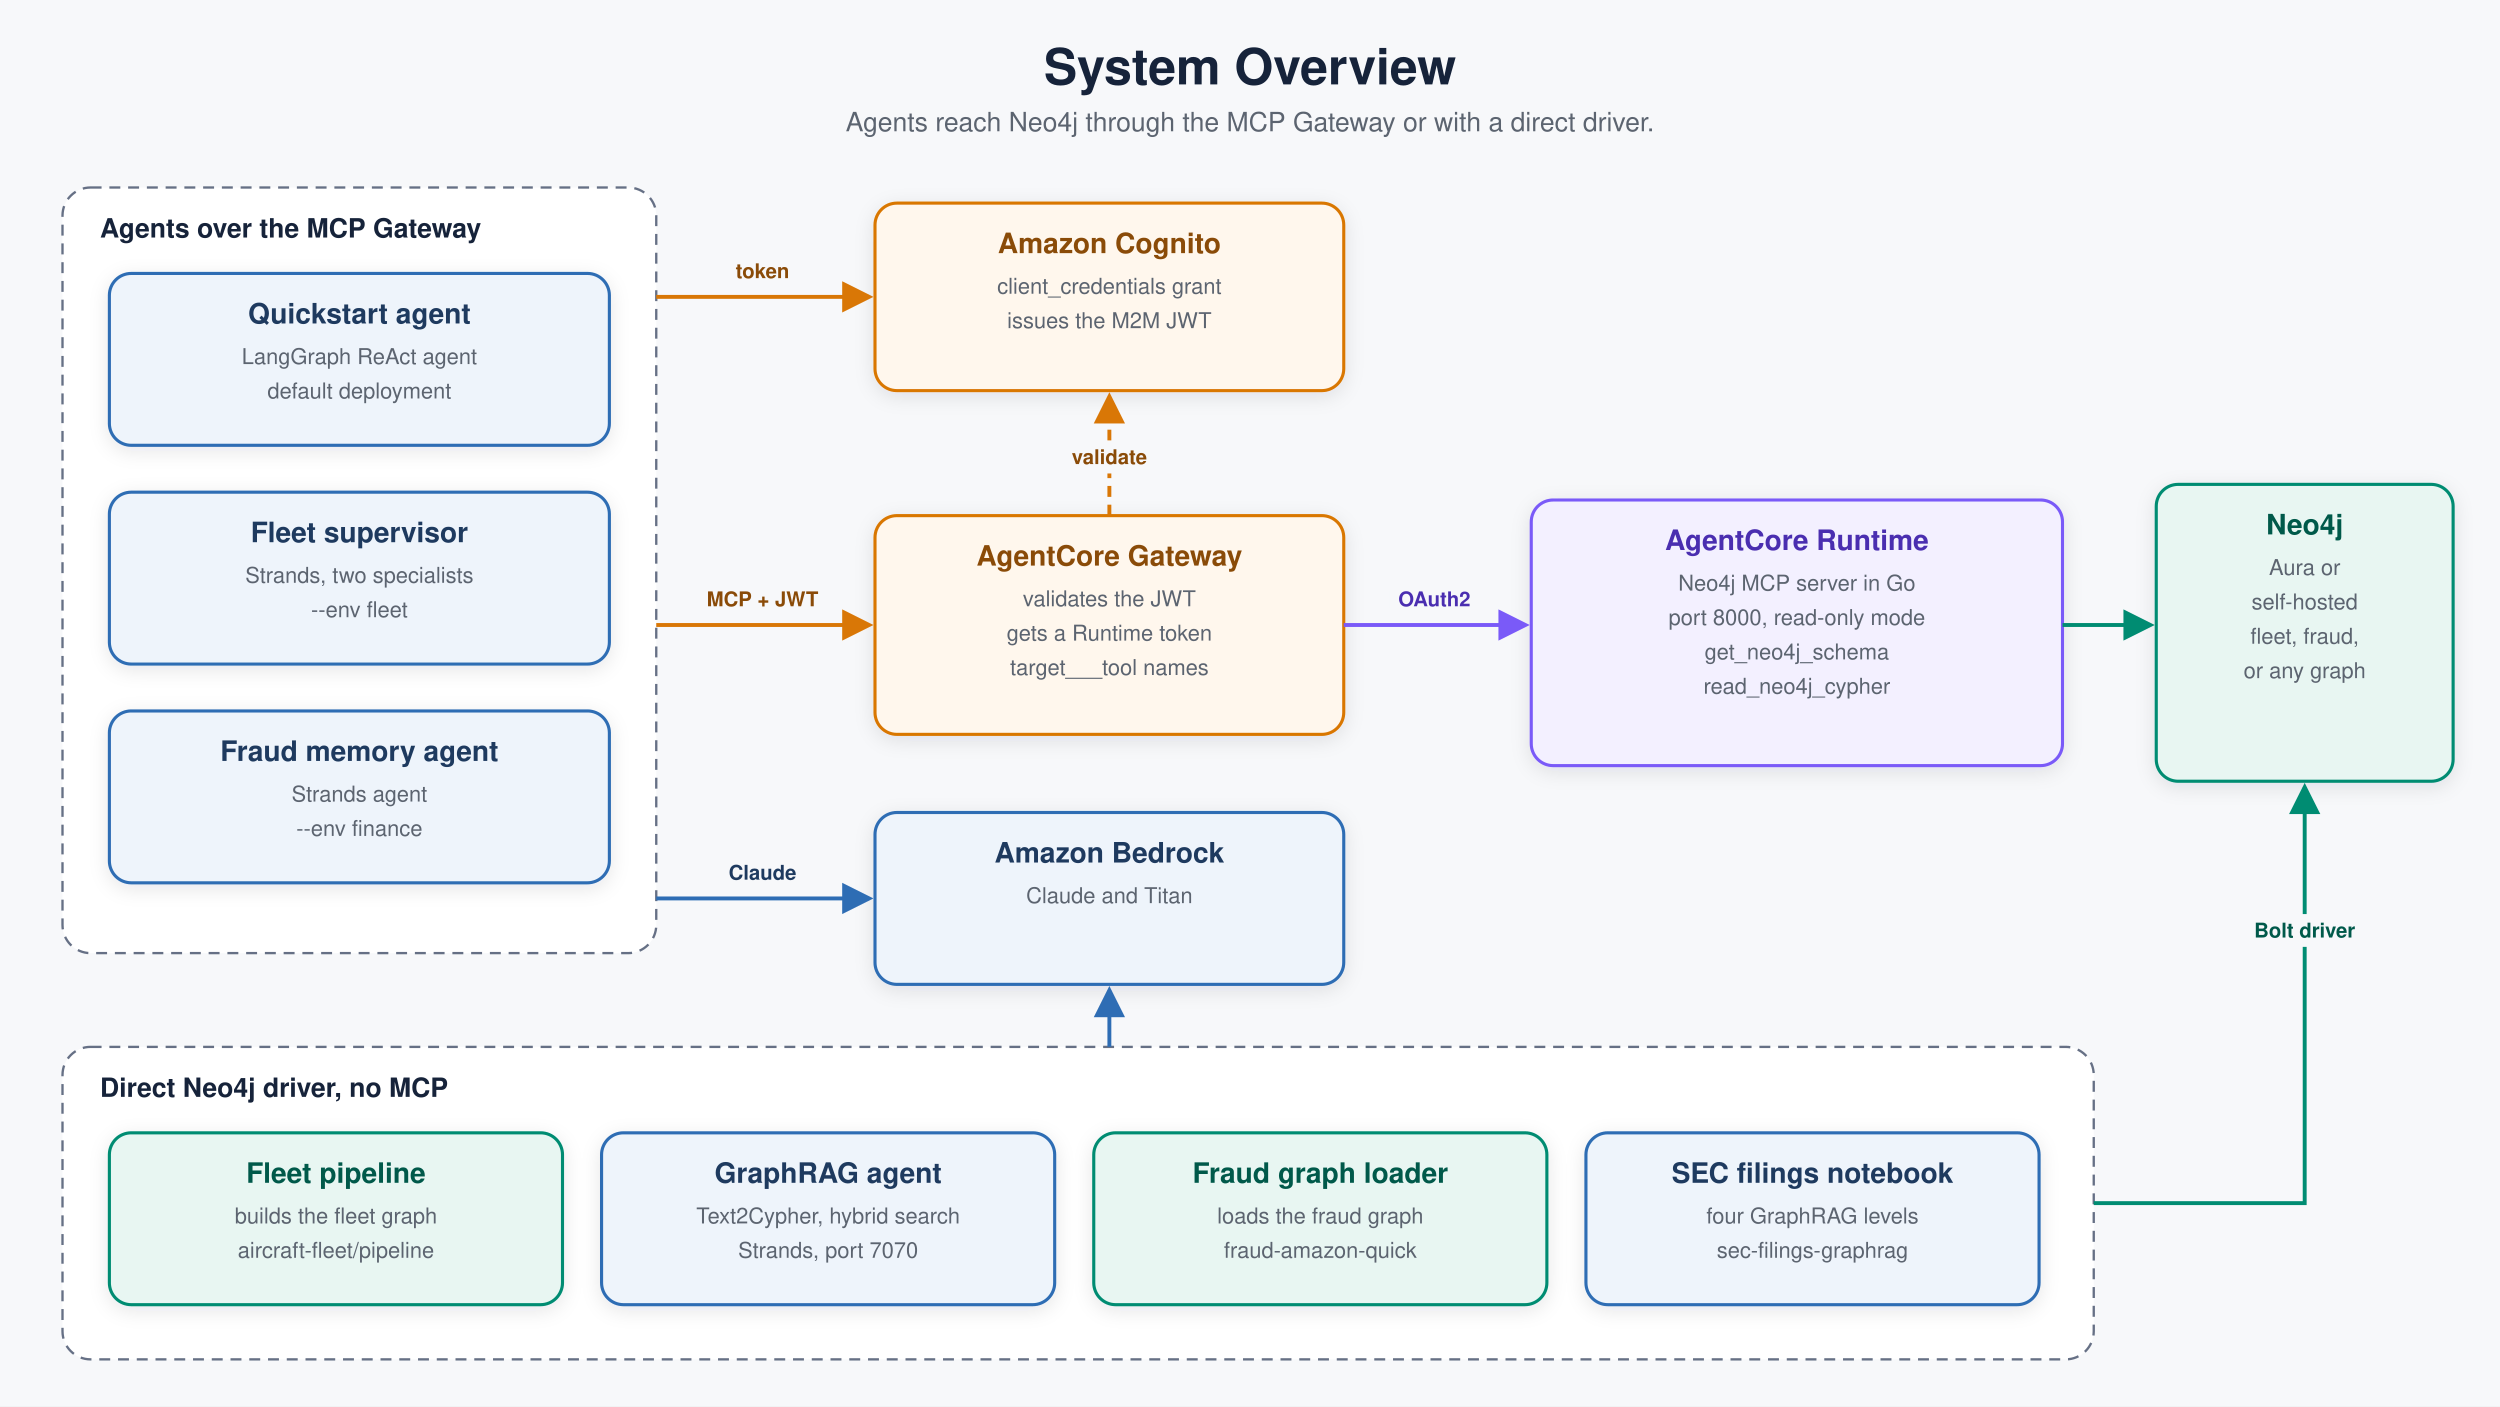
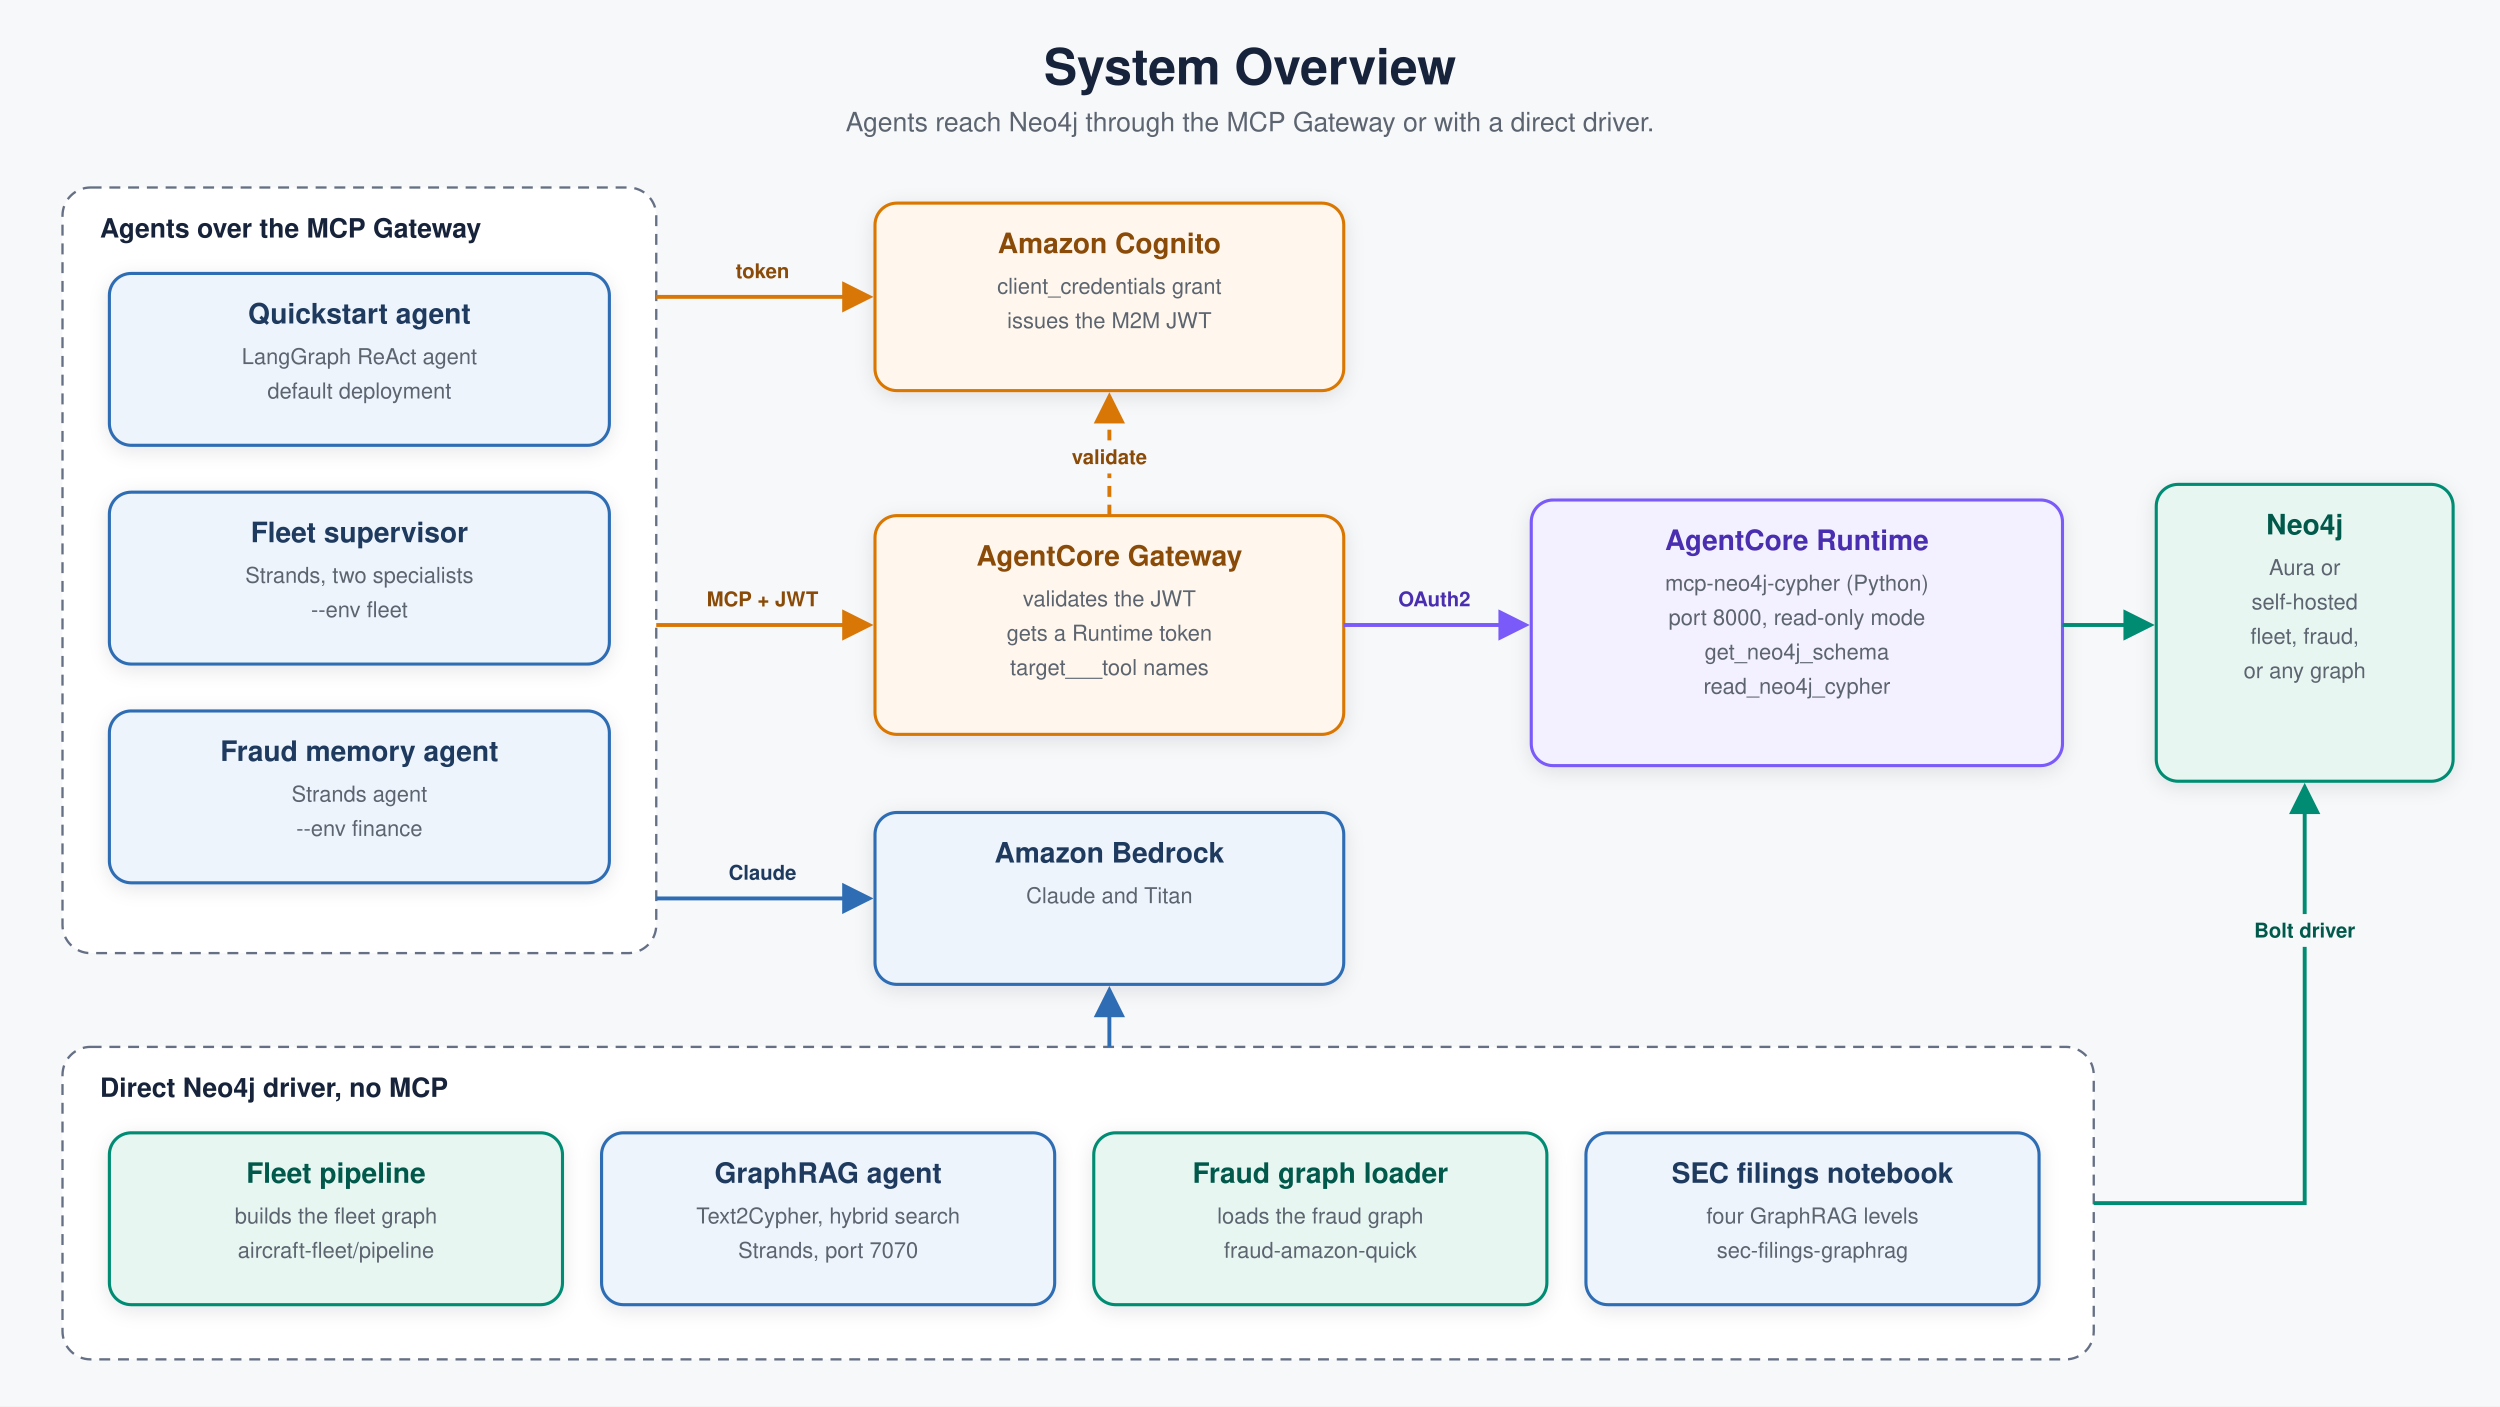
<svg xmlns="http://www.w3.org/2000/svg" width="1600" height="900" viewBox="0 0 1600 900" font-family="'Helvetica Neue', Helvetica, Arial, sans-serif">
  <defs>
    <filter id="shadow" x="-15%" y="-20%" width="130%" height="150%">
      <feDropShadow dx="0" dy="3" stdDeviation="6" flood-color="#101828" flood-opacity="0.10" />
    </filter>
    <marker id="a-blue" viewBox="0 0 10 10" refX="8.5" refY="5" markerWidth="8" markerHeight="8" orient="auto-start-reverse">
      <path d="M0,0 L10,5 L0,10 Z" fill="#2E6DB4" />
    </marker>
    <marker id="a-teal" viewBox="0 0 10 10" refX="8.5" refY="5" markerWidth="8" markerHeight="8" orient="auto-start-reverse">
      <path d="M0,0 L10,5 L0,10 Z" fill="#008C72" />
    </marker>
    <marker id="a-orange" viewBox="0 0 10 10" refX="8.5" refY="5" markerWidth="8" markerHeight="8" orient="auto-start-reverse">
      <path d="M0,0 L10,5 L0,10 Z" fill="#D97706" />
    </marker>
    <marker id="a-purple" viewBox="0 0 10 10" refX="8.5" refY="5" markerWidth="8" markerHeight="8" orient="auto-start-reverse">
      <path d="M0,0 L10,5 L0,10 Z" fill="#7A5AF8" />
    </marker>
    <marker id="a-pink" viewBox="0 0 10 10" refX="8.5" refY="5" markerWidth="8" markerHeight="8" orient="auto-start-reverse">
      <path d="M0,0 L10,5 L0,10 Z" fill="#C11574" />
    </marker>
    <marker id="a-slate" viewBox="0 0 10 10" refX="8.5" refY="5" markerWidth="8" markerHeight="8" orient="auto-start-reverse">
      <path d="M0,0 L10,5 L0,10 Z" fill="#667085" />
    </marker>
  </defs>
  <rect width="1600" height="900" fill="#F7F8FA" />
  <text x="800" y="54" text-anchor="middle" font-size="32" font-weight="700" fill="#16233A">System Overview</text>
  <text x="800" y="84" text-anchor="middle" font-size="17" fill="#5C6470">Agents reach Neo4j through the MCP Gateway or with a direct driver.</text>
  <rect x="40" y="120" width="380" height="490" rx="18" fill="#FFFFFF" stroke="#667085" stroke-width="1.5" stroke-dasharray="7 5" />
  <text x="64" y="152" font-size="17" font-weight="700" fill="#16233A" text-anchor="start">Agents over the MCP Gateway</text>
  <rect x="70" y="175" width="320" height="110" rx="14" fill="#EEF4FB" stroke="#2E6DB4" stroke-width="2" filter="url(#shadow)" />
  <text x="230.0" y="207" font-size="18" font-weight="700" fill="#1E3A5F" text-anchor="middle">Quickstart agent</text>
  <text x="230.0" y="233" font-size="14" font-weight="400" fill="#5C6470" text-anchor="middle">LangGraph ReAct agent</text>
  <text x="230.0" y="255" font-size="14" font-weight="400" fill="#5C6470" text-anchor="middle">default deployment</text>
  <rect x="70" y="315" width="320" height="110" rx="14" fill="#EEF4FB" stroke="#2E6DB4" stroke-width="2" filter="url(#shadow)" />
  <text x="230.0" y="347" font-size="18" font-weight="700" fill="#1E3A5F" text-anchor="middle">Fleet supervisor</text>
  <text x="230.0" y="373" font-size="14" font-weight="400" fill="#5C6470" text-anchor="middle">Strands, two specialists</text>
  <text x="230.0" y="395" font-size="14" font-weight="400" fill="#5C6470" text-anchor="middle">--env fleet</text>
  <rect x="70" y="455" width="320" height="110" rx="14" fill="#EEF4FB" stroke="#2E6DB4" stroke-width="2" filter="url(#shadow)" />
  <text x="230.0" y="487" font-size="18" font-weight="700" fill="#1E3A5F" text-anchor="middle">Fraud memory agent</text>
  <text x="230.0" y="513" font-size="14" font-weight="400" fill="#5C6470" text-anchor="middle">Strands agent</text>
  <text x="230.0" y="535" font-size="14" font-weight="400" fill="#5C6470" text-anchor="middle">--env finance</text>
  <rect x="560" y="130" width="300" height="120" rx="14" fill="#FFF7ED" stroke="#D97706" stroke-width="2" filter="url(#shadow)" />
  <text x="710.0" y="162" font-size="18" font-weight="700" fill="#8A4B08" text-anchor="middle">Amazon Cognito</text>
  <text x="710.0" y="188" font-size="14" font-weight="400" fill="#5C6470" text-anchor="middle">client_credentials grant</text>
  <text x="710.0" y="210" font-size="14" font-weight="400" fill="#5C6470" text-anchor="middle">issues the M2M JWT</text>
  <rect x="560" y="330" width="300" height="140" rx="14" fill="#FFF7ED" stroke="#D97706" stroke-width="2" filter="url(#shadow)" />
  <text x="710.0" y="362" font-size="18" font-weight="700" fill="#8A4B08" text-anchor="middle">AgentCore Gateway</text>
  <text x="710.0" y="388" font-size="14" font-weight="400" fill="#5C6470" text-anchor="middle">validates the JWT</text>
  <text x="710.0" y="410" font-size="14" font-weight="400" fill="#5C6470" text-anchor="middle">gets a Runtime token</text>
  <text x="710.0" y="432" font-size="14" font-weight="400" fill="#5C6470" text-anchor="middle">target___tool names</text>
  <rect x="560" y="520" width="300" height="110" rx="14" fill="#EEF4FB" stroke="#2E6DB4" stroke-width="2" filter="url(#shadow)" />
  <text x="710.0" y="552" font-size="18" font-weight="700" fill="#1E3A5F" text-anchor="middle">Amazon Bedrock</text>
  <text x="710.0" y="578" font-size="14" font-weight="400" fill="#5C6470" text-anchor="middle">Claude and Titan</text>
  <rect x="980" y="320" width="340" height="170" rx="14" fill="#F3F0FF" stroke="#7A5AF8" stroke-width="2" filter="url(#shadow)" />
  <text x="1150.0" y="352" font-size="18" font-weight="700" fill="#4A2EB0" text-anchor="middle">AgentCore Runtime</text>
-   <text x="1150.0" y="378" font-size="14" font-weight="400" fill="#5C6470" text-anchor="middle">Neo4j MCP server in Go</text>
+   <text x="1150.0" y="378" font-size="14" font-weight="400" fill="#5C6470" text-anchor="middle">mcp-neo4j-cypher (Python)</text>
  <text x="1150.0" y="400" font-size="14" font-weight="400" fill="#5C6470" text-anchor="middle">port 8000, read-only mode</text>
  <text x="1150.0" y="422" font-size="14" font-weight="400" fill="#5C6470" text-anchor="middle">get_neo4j_schema</text>
  <text x="1150.0" y="444" font-size="14" font-weight="400" fill="#5C6470" text-anchor="middle">read_neo4j_cypher</text>
  <rect x="1380" y="310" width="190" height="190" rx="14" fill="#E8F6F2" stroke="#008C72" stroke-width="2" filter="url(#shadow)" />
  <text x="1475.0" y="342" font-size="18" font-weight="700" fill="#00594A" text-anchor="middle">Neo4j</text>
  <text x="1475.0" y="368" font-size="14" font-weight="400" fill="#5C6470" text-anchor="middle">Aura or</text>
  <text x="1475.0" y="390" font-size="14" font-weight="400" fill="#5C6470" text-anchor="middle">self-hosted</text>
  <text x="1475.0" y="412" font-size="14" font-weight="400" fill="#5C6470" text-anchor="middle">fleet, fraud,</text>
  <text x="1475.0" y="434" font-size="14" font-weight="400" fill="#5C6470" text-anchor="middle">or any graph</text>
  <path d="M420,190 H556" fill="none" stroke="#D97706" stroke-width="2.5" marker-end="url(#a-orange)" />
  <rect x="463" y="163" width="50" height="21" rx="5" fill="#F7F8FA" />
  <text x="488" y="178" font-size="13" font-weight="600" fill="#8A4B08" text-anchor="middle">token</text>
  <path d="M420,400 H556" fill="none" stroke="#D97706" stroke-width="2.5" marker-end="url(#a-orange)" />
  <rect x="449" y="373" width="79" height="21" rx="5" fill="#F7F8FA" />
  <text x="488" y="388" font-size="13" font-weight="600" fill="#8A4B08" text-anchor="middle">MCP + JWT</text>
  <path d="M420,575 H556" fill="none" stroke="#2E6DB4" stroke-width="2.5" marker-end="url(#a-blue)" />
  <rect x="459" y="548" width="57" height="21" rx="5" fill="#F7F8FA" />
  <text x="488" y="563" font-size="13" font-weight="600" fill="#1E3A5F" text-anchor="middle">Claude</text>
  <path d="M710,330 V254" fill="none" stroke="#D97706" stroke-width="2.5" stroke-dasharray="7 5" marker-end="url(#a-orange)" />
  <rect x="674" y="282" width="72" height="21" rx="5" fill="#F7F8FA" />
  <text x="710" y="297" font-size="13" font-weight="600" fill="#8A4B08" text-anchor="middle">validate</text>
  <path d="M860,400 H976" fill="none" stroke="#7A5AF8" stroke-width="2.5" marker-end="url(#a-purple)" />
  <rect x="889" y="373" width="57" height="21" rx="5" fill="#F7F8FA" />
  <text x="918" y="388" font-size="13" font-weight="600" fill="#4A2EB0" text-anchor="middle">OAuth2</text>
  <path d="M1320,400 H1376" fill="none" stroke="#008C72" stroke-width="2.5" marker-end="url(#a-teal)" />
  <rect x="40" y="670" width="1300" height="200" rx="18" fill="#FFFFFF" stroke="#667085" stroke-width="1.5" stroke-dasharray="7 5" />
  <text x="64" y="702" font-size="17" font-weight="700" fill="#16233A" text-anchor="start">Direct Neo4j driver, no MCP</text>
  <rect x="70" y="725" width="290" height="110" rx="14" fill="#E8F6F2" stroke="#008C72" stroke-width="2" filter="url(#shadow)" />
  <text x="215.0" y="757" font-size="18" font-weight="700" fill="#00594A" text-anchor="middle">Fleet pipeline</text>
  <text x="215.0" y="783" font-size="14" font-weight="400" fill="#5C6470" text-anchor="middle">builds the fleet graph</text>
  <text x="215.0" y="805" font-size="14" font-weight="400" fill="#5C6470" text-anchor="middle">aircraft-fleet/pipeline</text>
  <rect x="385" y="725" width="290" height="110" rx="14" fill="#EEF4FB" stroke="#2E6DB4" stroke-width="2" filter="url(#shadow)" />
  <text x="530.0" y="757" font-size="18" font-weight="700" fill="#1E3A5F" text-anchor="middle">GraphRAG agent</text>
  <text x="530.0" y="783" font-size="14" font-weight="400" fill="#5C6470" text-anchor="middle">Text2Cypher, hybrid search</text>
  <text x="530.0" y="805" font-size="14" font-weight="400" fill="#5C6470" text-anchor="middle">Strands, port 7070</text>
  <rect x="700" y="725" width="290" height="110" rx="14" fill="#E8F6F2" stroke="#008C72" stroke-width="2" filter="url(#shadow)" />
  <text x="845.0" y="757" font-size="18" font-weight="700" fill="#00594A" text-anchor="middle">Fraud graph loader</text>
  <text x="845.0" y="783" font-size="14" font-weight="400" fill="#5C6470" text-anchor="middle">loads the fraud graph</text>
  <text x="845.0" y="805" font-size="14" font-weight="400" fill="#5C6470" text-anchor="middle">fraud-amazon-quick</text>
  <rect x="1015" y="725" width="290" height="110" rx="14" fill="#EEF4FB" stroke="#2E6DB4" stroke-width="2" filter="url(#shadow)" />
  <text x="1160.0" y="757" font-size="18" font-weight="700" fill="#1E3A5F" text-anchor="middle">SEC filings notebook</text>
  <text x="1160.0" y="783" font-size="14" font-weight="400" fill="#5C6470" text-anchor="middle">four GraphRAG levels</text>
  <text x="1160.0" y="805" font-size="14" font-weight="400" fill="#5C6470" text-anchor="middle">sec-filings-graphrag</text>
  <path d="M710,670 V634" fill="none" stroke="#2E6DB4" stroke-width="2.5" marker-end="url(#a-blue)" />
  <path d="M1340,770 H1475 V504" fill="none" stroke="#008C72" stroke-width="2.5" marker-end="url(#a-teal)" />
  <rect x="1428" y="585" width="93" height="21" rx="5" fill="#F7F8FA" />
  <text x="1475" y="600" font-size="13" font-weight="600" fill="#00594A" text-anchor="middle">Bolt driver</text>
</svg>
